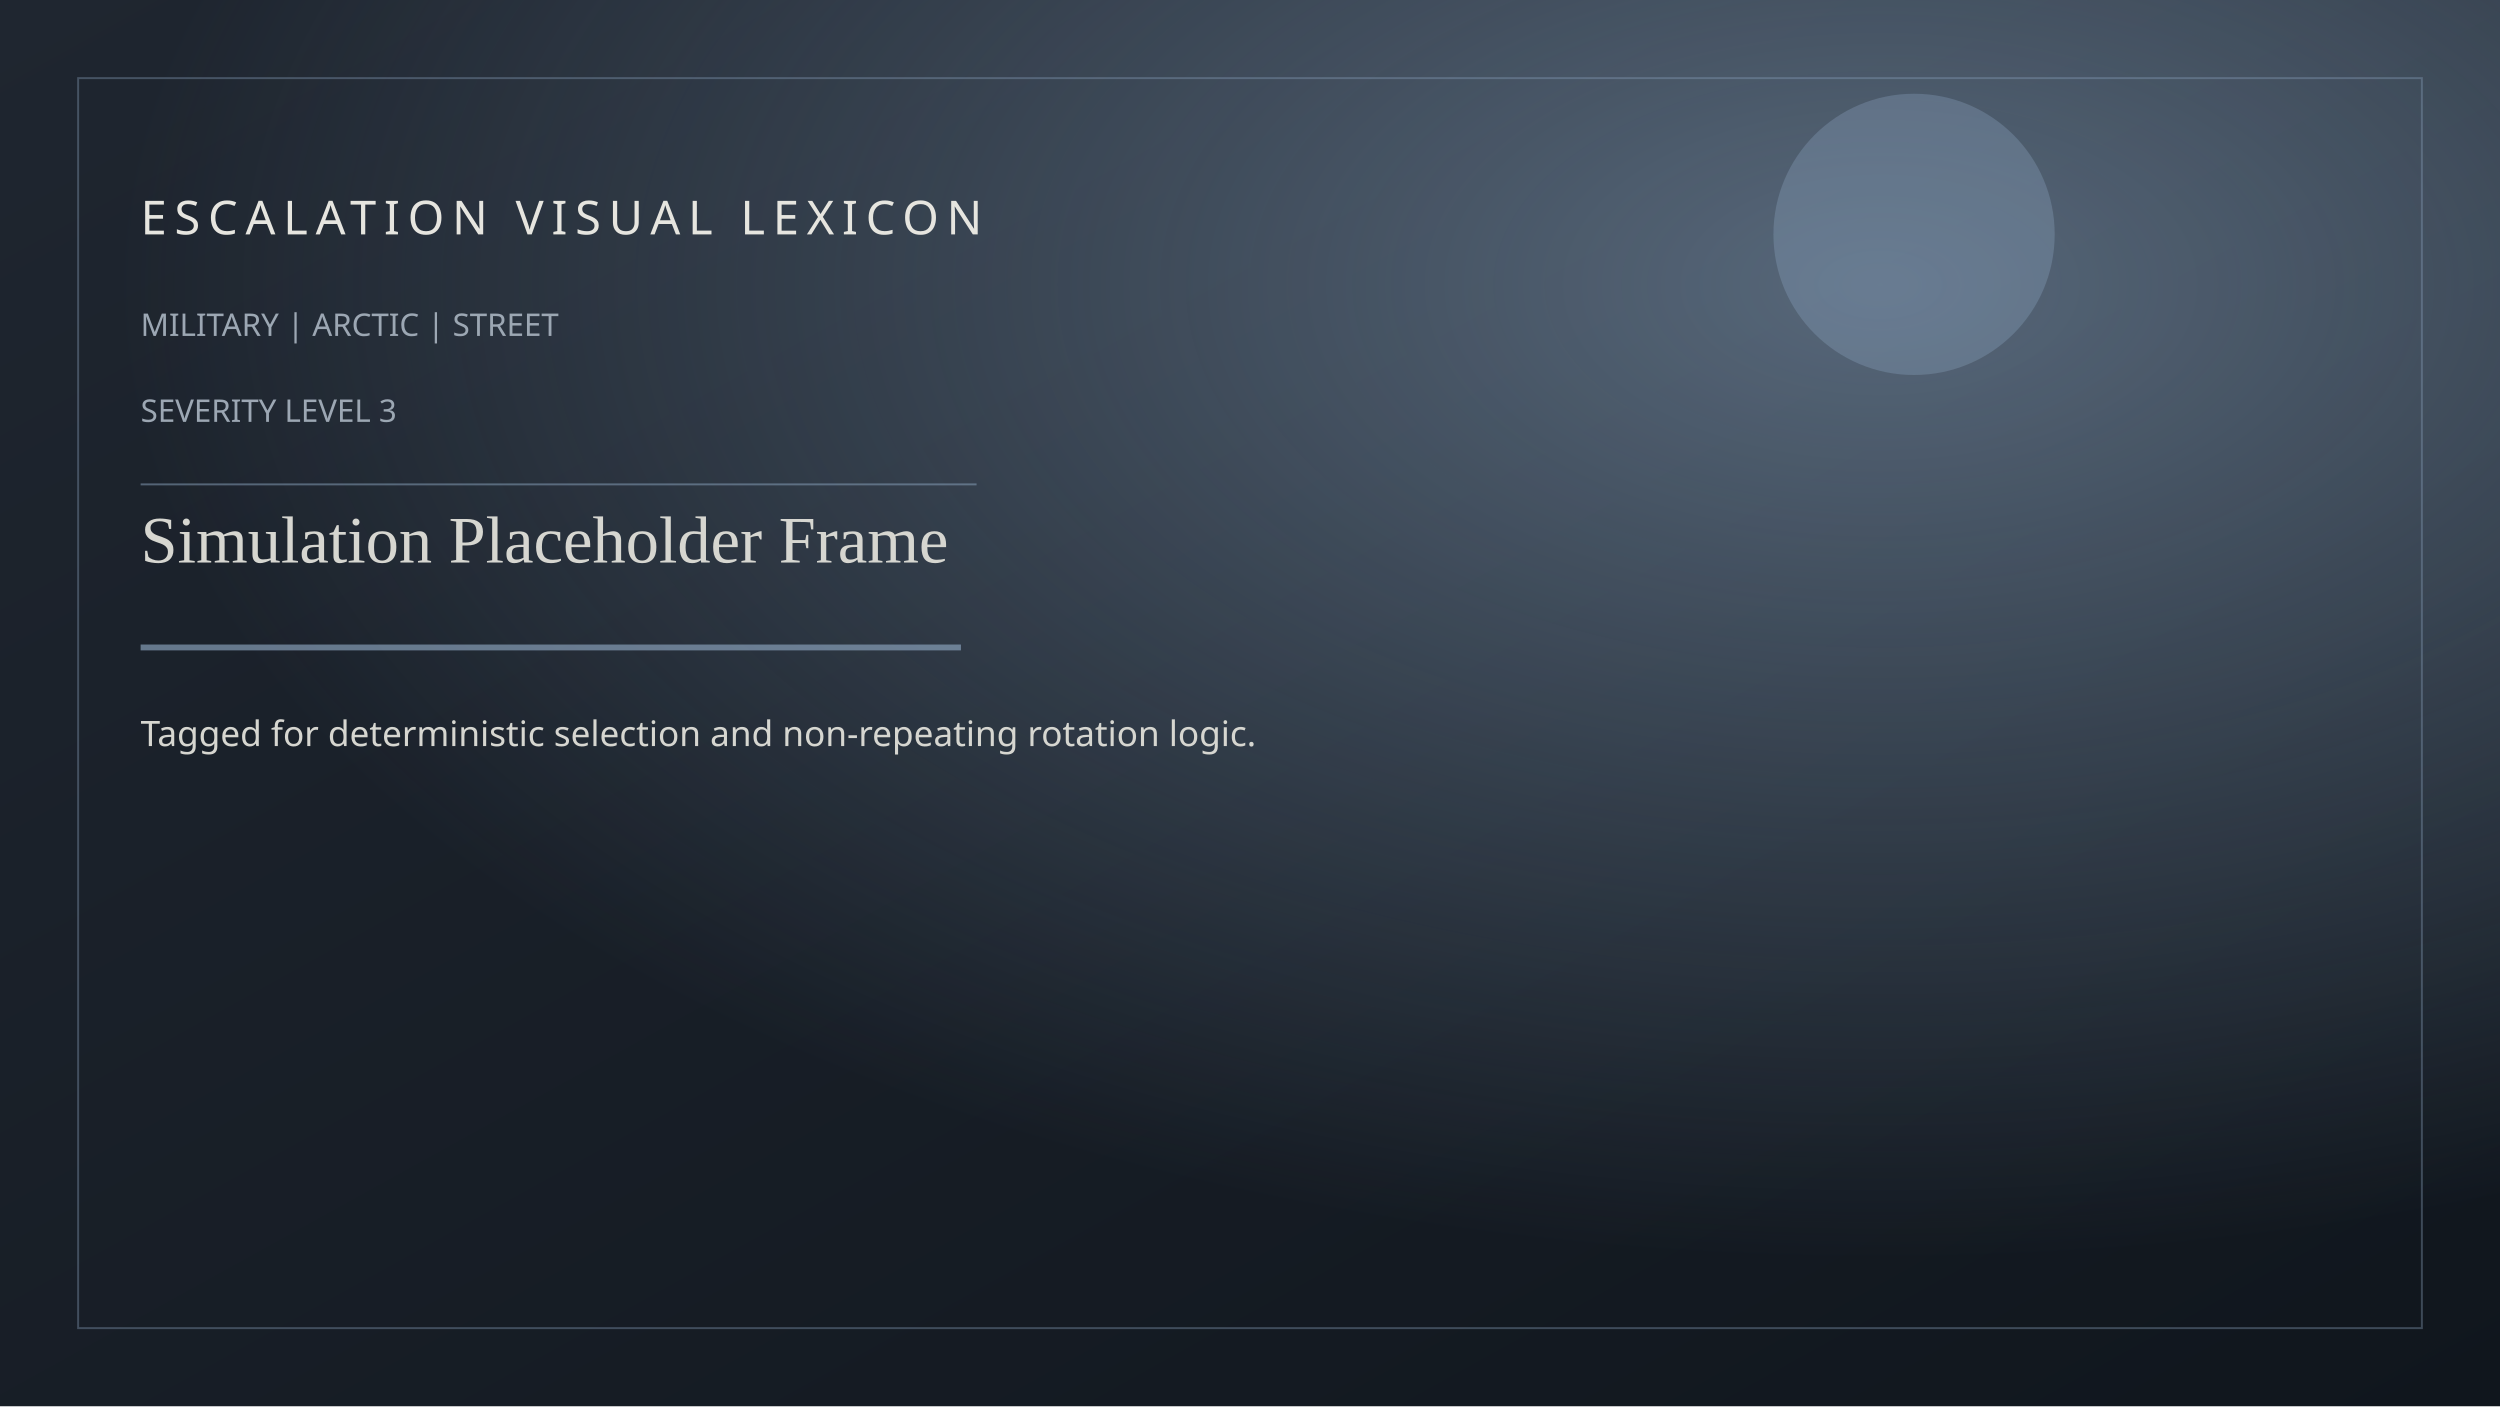
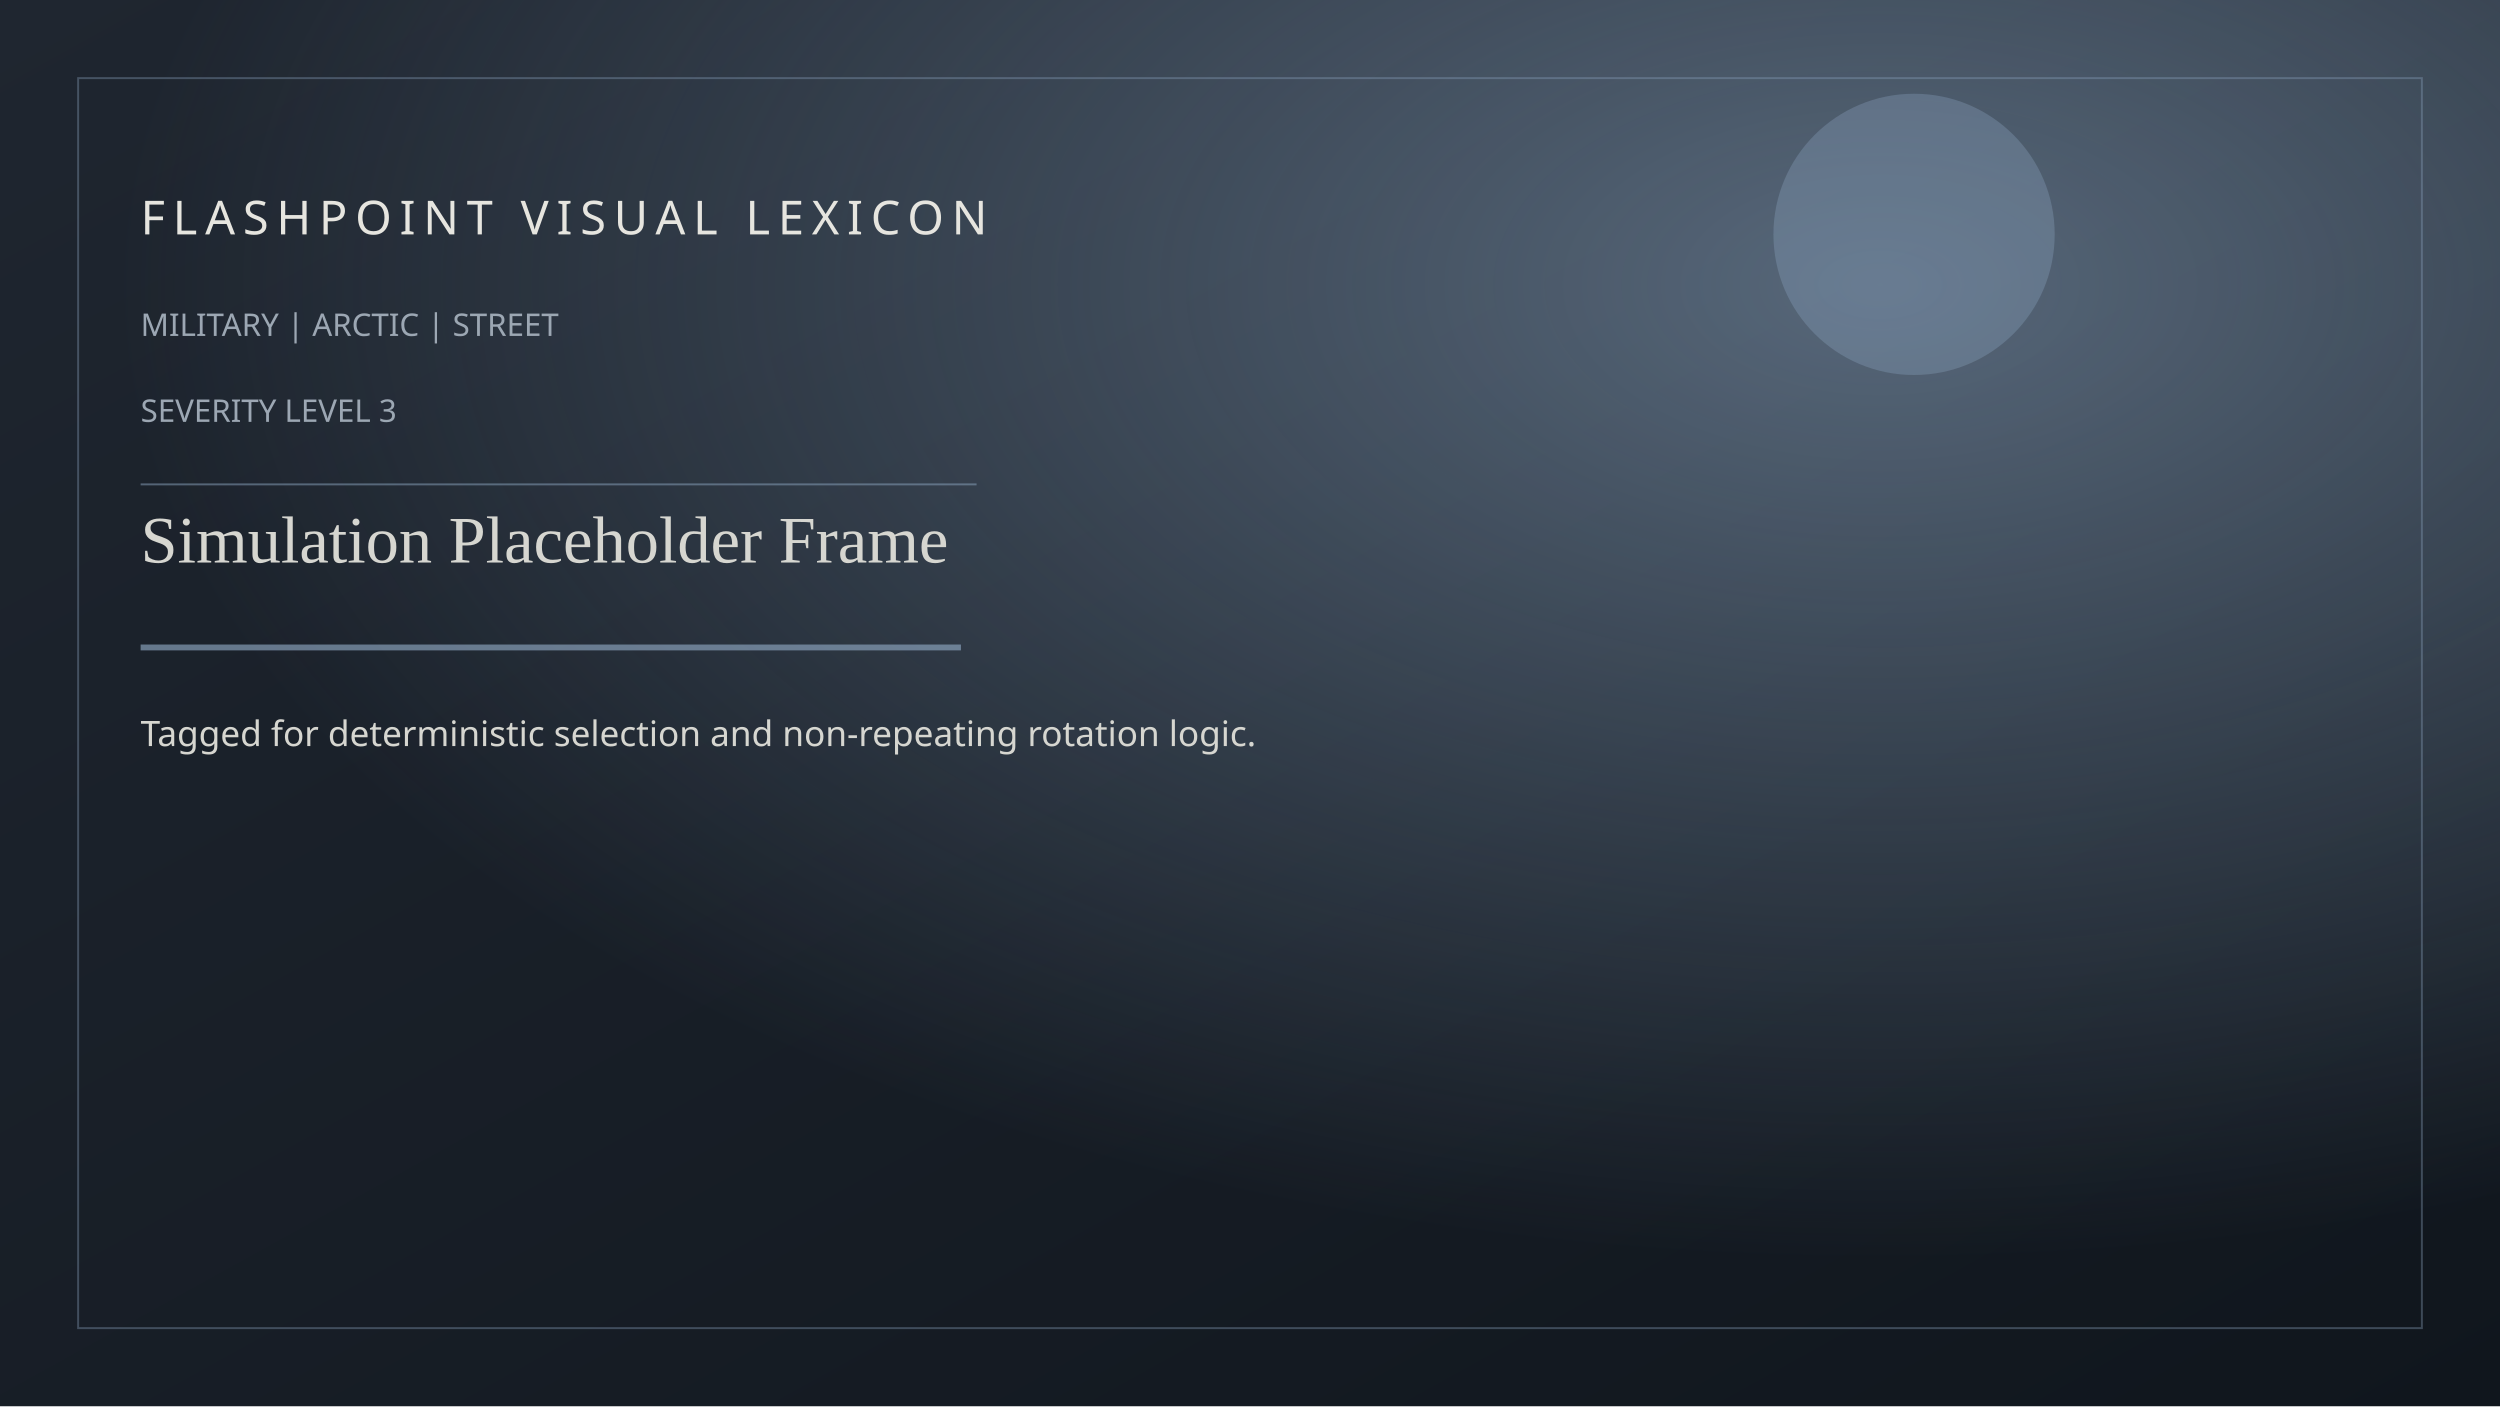
<svg xmlns="http://www.w3.org/2000/svg" width="1280" height="720" viewBox="0 0 1280 720">
  <defs>
    <linearGradient id="grad" x1="0" y1="0" x2="1" y2="1">
      <stop offset="0%" stop-color="#1f2630" />
      <stop offset="100%" stop-color="#10161d" />
    </linearGradient>
    <radialGradient id="glow" cx="75%" cy="20%" r="70%">
      <stop offset="0%" stop-color="#8da6c1" stop-opacity="0.54" />
      <stop offset="100%" stop-color="#8da6c1" stop-opacity="0" />
    </radialGradient>
  </defs>
  <rect width="1280" height="720" fill="url(#grad)" />
  <rect width="1280" height="720" fill="url(#glow)" />
  <rect x="40" y="40" width="1200" height="640" fill="none" stroke="#8da6c1" stroke-opacity="0.36" />
  <circle cx="980" cy="120" r="72" fill="#8da6c1" fill-opacity="0.32" />
-   <text x="72" y="120" fill="#e6e5df" font-family="IBM Plex Sans, sans-serif" font-size="24" letter-spacing="4">ESCALATION VISUAL LEXICON</text>
+   <text x="72" y="120" fill="#e6e5df" font-family="IBM Plex Sans, sans-serif" font-size="24" letter-spacing="4">FLASHPOINT VISUAL LEXICON</text>
  <text x="72" y="172" fill="#9ca7b3" font-family="IBM Plex Sans, sans-serif" font-size="16">MILITARY | ARCTIC | STREET</text>
  <text x="72" y="216" fill="#9ca7b3" font-family="IBM Plex Sans, sans-serif" font-size="16">SEVERITY LEVEL 3</text>
  <line x1="72" y1="248" x2="500" y2="248" stroke="#8da6c1" stroke-opacity="0.5" />
  <text x="72" y="288" fill="#d6d6d0" font-family="Source Serif 4, serif" font-size="34">Simulation Placeholder Frame</text>
  <rect x="72" y="330" width="420" height="3" fill="#8da6c1" fill-opacity="0.65" />
  <text x="72" y="382" fill="#d6d6d0" font-family="IBM Plex Sans, sans-serif" font-size="18">Tagged for deterministic selection and non-repeating rotation logic.</text>
</svg>
